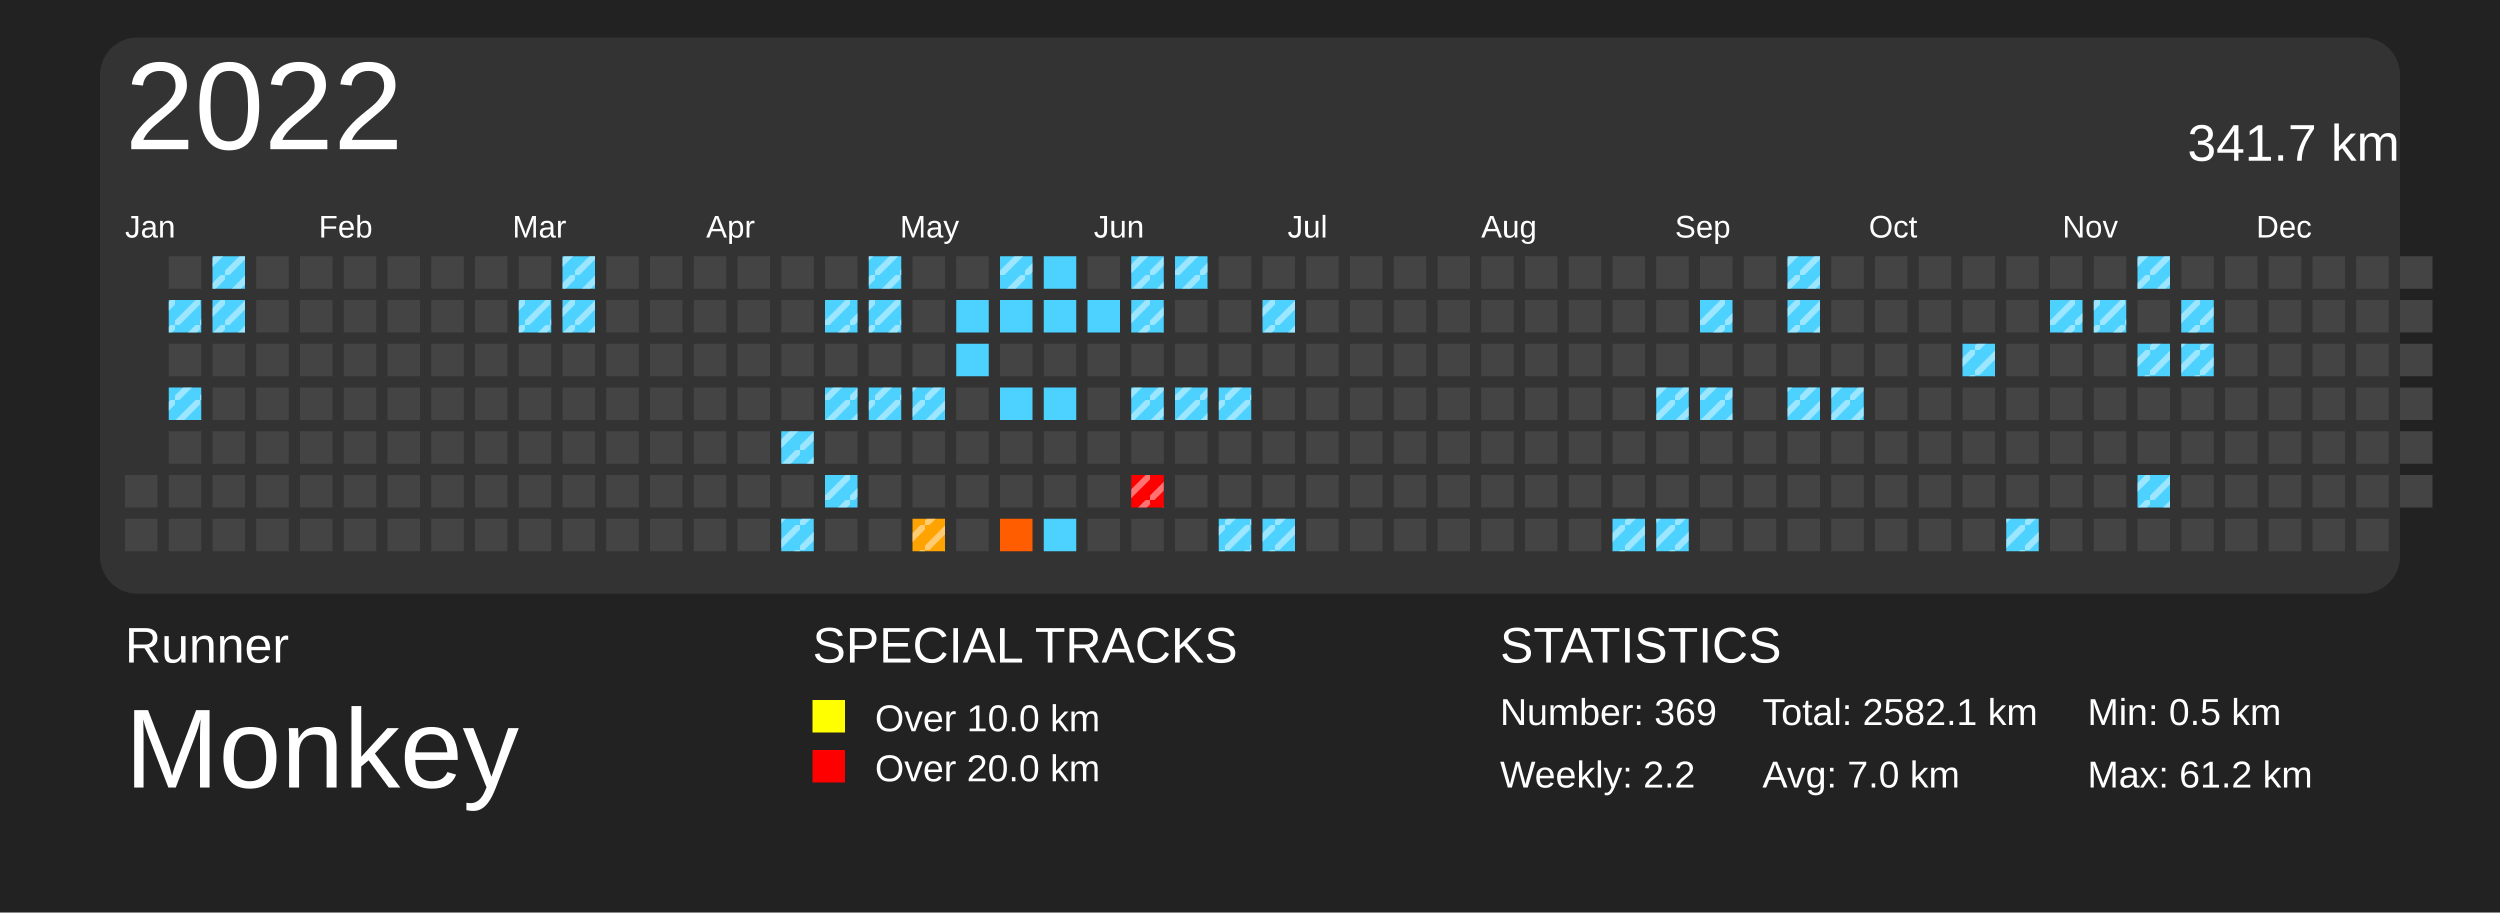
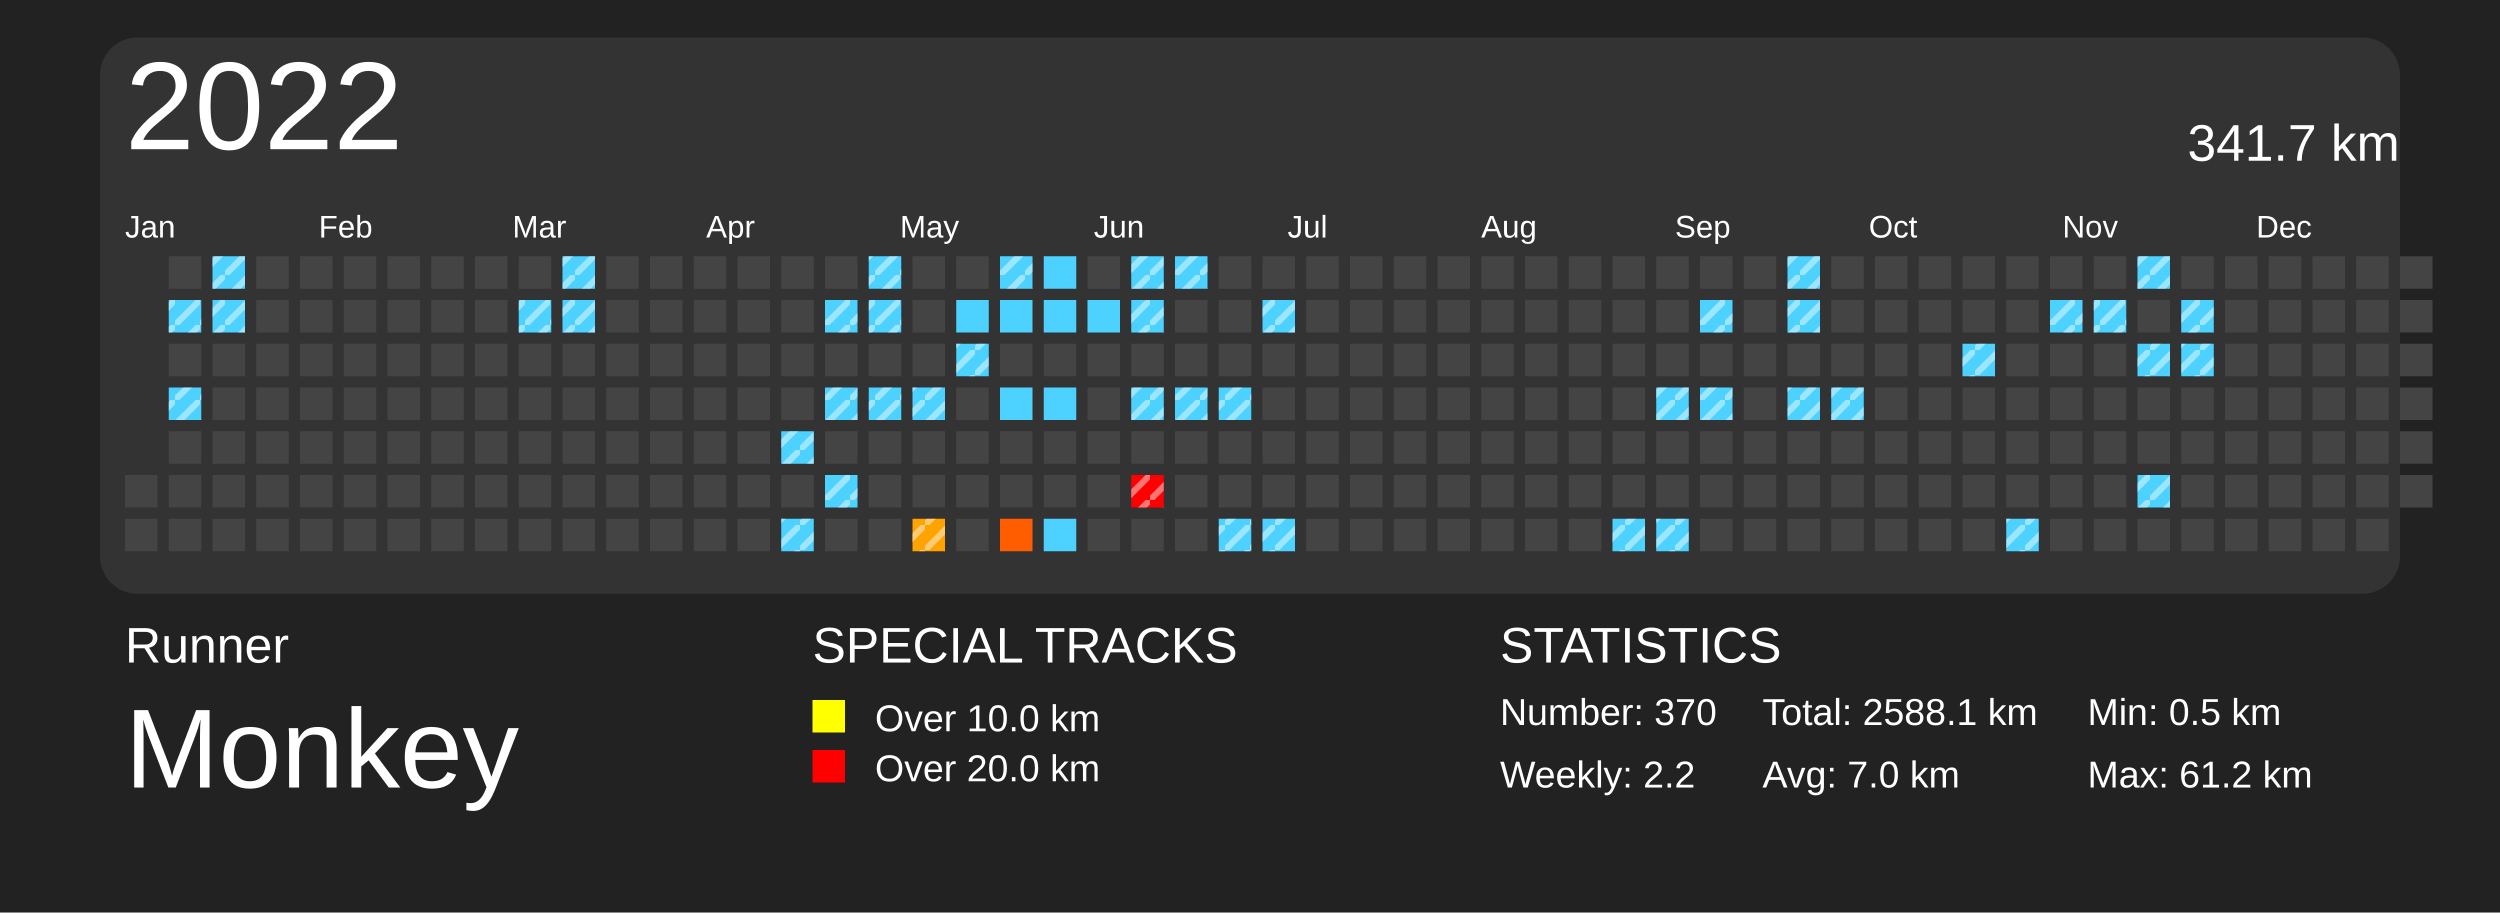
<svg xmlns="http://www.w3.org/2000/svg" baseProfile="full" height="73mm" version="1.1" viewBox="0,0,200,73" width="200mm">
  <defs>
    <pattern height="2" id="indoor-stripe" patternUnits="userSpaceOnUse" width="2">
      <line stroke="white" stroke-opacity="0.45" stroke-width="0.5" x1="0" x2="2" y1="2" y2="0" />
    </pattern>
  </defs>
  <rect fill="#222222" height="73" width="200" x="0" y="0" />
  <text fill="#FFFFFF" style="font-size:4px; font-family:Arial" x="10" y="53">Runner</text>
  <text fill="#FFFFFF" style="font-size:9px; font-family:Arial" x="10" y="63">Monkey</text>
  <text fill="#FFFFFF" style="font-size:4px; font-family:Arial" x="65" y="53">SPECIAL TRACKS</text>
  <rect fill="yellow" height="2.6" width="2.6" x="65" y="56" />
  <text fill="#FFFFFF" style="font-size:3px; font-family:Arial" x="70" y="58.5">Over 10.0 km</text>
  <rect fill="red" height="2.6" width="2.6" x="65" y="60" />
  <text fill="#FFFFFF" style="font-size:3px; font-family:Arial" x="70" y="62.5">Over 20.0 km</text>
  <text fill="#FFFFFF" style="font-size:4px; font-family:Arial" x="120" y="53">STATISTICS</text>
-   <text fill="#FFFFFF" style="font-size:3px; font-family:Arial" x="120" y="58">Number: 369</text>
+   <text fill="#FFFFFF" style="font-size:3px; font-family:Arial" x="120" y="58">Number: 370</text>
  <text fill="#FFFFFF" style="font-size:3px; font-family:Arial" x="120" y="63">Weekly: 2.2</text>
-   <text fill="#FFFFFF" style="font-size:3px; font-family:Arial" x="141" y="58">Total: 2582.1 km</text>
+   <text fill="#FFFFFF" style="font-size:3px; font-family:Arial" x="141" y="58">Total: 2588.1 km</text>
  <text fill="#FFFFFF" style="font-size:3px; font-family:Arial" x="141" y="63">Avg: 7.0 km</text>
  <text fill="#FFFFFF" style="font-size:3px; font-family:Arial" x="167" y="58">Min: 0.5 km</text>
  <text fill="#FFFFFF" style="font-size:3px; font-family:Arial" x="167" y="63">Max: 61.2 km</text>
  <rect fill="#333" height="44.5" rx="3" ry="3" width="184" x="8" y="3" />
  <text dominant-baseline="hanging" fill="#FFFFFF" style="font-size:10.0px; font-family:Arial;" x="10" y="5">2022</text>
  <text dominant-baseline="hanging" fill="#FFFFFF" style="font-size:4.125px; font-family:Arial;" x="175" y="10">341.7 km</text>
  <text fill="#FFFFFF" style="font-size:2.5px; font-family:Arial" x="10.0" y="19">Jan</text>
  <text fill="#FFFFFF" style="font-size:2.5px; font-family:Arial" x="25.5" y="19">Feb</text>
  <text fill="#FFFFFF" style="font-size:2.5px; font-family:Arial" x="41.0" y="19">Mar</text>
  <text fill="#FFFFFF" style="font-size:2.5px; font-family:Arial" x="56.5" y="19">Apr</text>
  <text fill="#FFFFFF" style="font-size:2.5px; font-family:Arial" x="72.0" y="19">May</text>
  <text fill="#FFFFFF" style="font-size:2.5px; font-family:Arial" x="87.5" y="19">Jun</text>
  <text fill="#FFFFFF" style="font-size:2.5px; font-family:Arial" x="103.0" y="19">Jul</text>
  <text fill="#FFFFFF" style="font-size:2.5px; font-family:Arial" x="118.5" y="19">Aug</text>
  <text fill="#FFFFFF" style="font-size:2.5px; font-family:Arial" x="134.0" y="19">Sep</text>
  <text fill="#FFFFFF" style="font-size:2.5px; font-family:Arial" x="149.5" y="19">Oct</text>
  <text fill="#FFFFFF" style="font-size:2.5px; font-family:Arial" x="165.0" y="19">Nov</text>
  <text fill="#FFFFFF" style="font-size:2.5px; font-family:Arial" x="180.5" y="19">Dec</text>
  <rect fill="#444444" height="2.6" width="2.6" x="10.0" y="38.0" />
  <rect fill="#444444" height="2.6" width="2.6" x="10.0" y="41.5" />
  <rect fill="#444444" height="2.6" width="2.6" x="13.5" y="20.5" />
  <rect fill="#4dd2ff" height="2.6" width="2.6" x="13.5" y="24.0" />
  <rect fill="url(#indoor-stripe)" height="2.6" style="pointer-events: none;" width="2.6" x="13.5" y="24.0" />
  <rect fill="#444444" height="2.6" width="2.6" x="13.5" y="27.5" />
  <rect fill="#4dd2ff" height="2.6" width="2.6" x="13.5" y="31.0" />
  <rect fill="url(#indoor-stripe)" height="2.6" style="pointer-events: none;" width="2.6" x="13.5" y="31.0" />
  <rect fill="#444444" height="2.6" width="2.6" x="13.5" y="34.5" />
  <rect fill="#444444" height="2.6" width="2.6" x="13.5" y="38.0" />
  <rect fill="#444444" height="2.6" width="2.6" x="13.5" y="41.5" />
  <rect fill="#4dd2ff" height="2.6" width="2.6" x="17.0" y="20.5" />
  <rect fill="url(#indoor-stripe)" height="2.6" style="pointer-events: none;" width="2.6" x="17.0" y="20.5" />
  <rect fill="#4dd2ff" height="2.6" width="2.6" x="17.0" y="24.0" />
  <rect fill="url(#indoor-stripe)" height="2.6" style="pointer-events: none;" width="2.6" x="17.0" y="24.0" />
  <rect fill="#444444" height="2.6" width="2.6" x="17.0" y="27.5" />
  <rect fill="#444444" height="2.6" width="2.6" x="17.0" y="31.0" />
  <rect fill="#444444" height="2.6" width="2.6" x="17.0" y="34.5" />
  <rect fill="#444444" height="2.6" width="2.6" x="17.0" y="38.0" />
  <rect fill="#444444" height="2.6" width="2.6" x="17.0" y="41.5" />
  <rect fill="#444444" height="2.6" width="2.6" x="20.5" y="20.5" />
  <rect fill="#444444" height="2.6" width="2.6" x="20.5" y="24.0" />
  <rect fill="#444444" height="2.6" width="2.6" x="20.5" y="27.5" />
  <rect fill="#444444" height="2.6" width="2.6" x="20.5" y="31.0" />
  <rect fill="#444444" height="2.6" width="2.6" x="20.5" y="34.5" />
  <rect fill="#444444" height="2.6" width="2.6" x="20.5" y="38.0" />
  <rect fill="#444444" height="2.6" width="2.6" x="20.5" y="41.5" />
  <rect fill="#444444" height="2.6" width="2.6" x="24.0" y="20.5" />
  <rect fill="#444444" height="2.6" width="2.6" x="24.0" y="24.0" />
  <rect fill="#444444" height="2.6" width="2.6" x="24.0" y="27.5" />
  <rect fill="#444444" height="2.6" width="2.6" x="24.0" y="31.0" />
  <rect fill="#444444" height="2.6" width="2.6" x="24.0" y="34.5" />
  <rect fill="#444444" height="2.6" width="2.6" x="24.0" y="38.0" />
  <rect fill="#444444" height="2.6" width="2.6" x="24.0" y="41.5" />
  <rect fill="#444444" height="2.6" width="2.6" x="27.5" y="20.5" />
  <rect fill="#444444" height="2.6" width="2.6" x="27.5" y="24.0" />
  <rect fill="#444444" height="2.6" width="2.6" x="27.5" y="27.5" />
  <rect fill="#444444" height="2.6" width="2.6" x="27.5" y="31.0" />
  <rect fill="#444444" height="2.6" width="2.6" x="27.5" y="34.5" />
  <rect fill="#444444" height="2.6" width="2.6" x="27.5" y="38.0" />
  <rect fill="#444444" height="2.6" width="2.6" x="27.5" y="41.5" />
  <rect fill="#444444" height="2.6" width="2.6" x="31.0" y="20.5" />
  <rect fill="#444444" height="2.6" width="2.6" x="31.0" y="24.0" />
  <rect fill="#444444" height="2.6" width="2.6" x="31.0" y="27.5" />
  <rect fill="#444444" height="2.6" width="2.6" x="31.0" y="31.0" />
  <rect fill="#444444" height="2.6" width="2.6" x="31.0" y="34.5" />
  <rect fill="#444444" height="2.6" width="2.6" x="31.0" y="38.0" />
  <rect fill="#444444" height="2.6" width="2.6" x="31.0" y="41.5" />
  <rect fill="#444444" height="2.6" width="2.6" x="34.5" y="20.5" />
  <rect fill="#444444" height="2.6" width="2.6" x="34.5" y="24.0" />
  <rect fill="#444444" height="2.6" width="2.6" x="34.5" y="27.5" />
  <rect fill="#444444" height="2.6" width="2.6" x="34.5" y="31.0" />
  <rect fill="#444444" height="2.6" width="2.6" x="34.5" y="34.5" />
  <rect fill="#444444" height="2.6" width="2.6" x="34.5" y="38.0" />
  <rect fill="#444444" height="2.6" width="2.6" x="34.5" y="41.5" />
  <rect fill="#444444" height="2.6" width="2.6" x="38.0" y="20.5" />
  <rect fill="#444444" height="2.6" width="2.6" x="38.0" y="24.0" />
  <rect fill="#444444" height="2.6" width="2.6" x="38.0" y="27.5" />
  <rect fill="#444444" height="2.6" width="2.6" x="38.0" y="31.0" />
  <rect fill="#444444" height="2.6" width="2.6" x="38.0" y="34.5" />
  <rect fill="#444444" height="2.6" width="2.6" x="38.0" y="38.0" />
  <rect fill="#444444" height="2.6" width="2.6" x="38.0" y="41.5" />
  <rect fill="#444444" height="2.6" width="2.6" x="41.5" y="20.5" />
  <rect fill="#4dd2ff" height="2.6" width="2.6" x="41.5" y="24.0" />
  <rect fill="url(#indoor-stripe)" height="2.6" style="pointer-events: none;" width="2.6" x="41.5" y="24.0" />
  <rect fill="#444444" height="2.6" width="2.6" x="41.5" y="27.5" />
  <rect fill="#444444" height="2.6" width="2.6" x="41.5" y="31.0" />
  <rect fill="#444444" height="2.6" width="2.6" x="41.5" y="34.5" />
  <rect fill="#444444" height="2.6" width="2.6" x="41.5" y="38.0" />
  <rect fill="#444444" height="2.6" width="2.6" x="41.5" y="41.5" />
  <rect fill="#4dd2ff" height="2.6" width="2.6" x="45.0" y="20.5" />
  <rect fill="url(#indoor-stripe)" height="2.6" style="pointer-events: none;" width="2.6" x="45.0" y="20.5" />
  <rect fill="#4dd2ff" height="2.6" width="2.6" x="45.0" y="24.0" />
  <rect fill="url(#indoor-stripe)" height="2.6" style="pointer-events: none;" width="2.6" x="45.0" y="24.0" />
  <rect fill="#444444" height="2.6" width="2.6" x="45.0" y="27.5" />
  <rect fill="#444444" height="2.6" width="2.6" x="45.0" y="31.0" />
  <rect fill="#444444" height="2.6" width="2.6" x="45.0" y="34.5" />
  <rect fill="#444444" height="2.6" width="2.6" x="45.0" y="38.0" />
  <rect fill="#444444" height="2.6" width="2.6" x="45.0" y="41.5" />
  <rect fill="#444444" height="2.6" width="2.6" x="48.5" y="20.5" />
  <rect fill="#444444" height="2.6" width="2.6" x="48.5" y="24.0" />
  <rect fill="#444444" height="2.6" width="2.6" x="48.5" y="27.5" />
  <rect fill="#444444" height="2.6" width="2.6" x="48.5" y="31.0" />
  <rect fill="#444444" height="2.6" width="2.6" x="48.5" y="34.5" />
  <rect fill="#444444" height="2.6" width="2.6" x="48.5" y="38.0" />
  <rect fill="#444444" height="2.6" width="2.6" x="48.5" y="41.5" />
  <rect fill="#444444" height="2.6" width="2.6" x="52.0" y="20.5" />
  <rect fill="#444444" height="2.6" width="2.6" x="52.0" y="24.0" />
  <rect fill="#444444" height="2.6" width="2.6" x="52.0" y="27.5" />
  <rect fill="#444444" height="2.6" width="2.6" x="52.0" y="31.0" />
  <rect fill="#444444" height="2.6" width="2.6" x="52.0" y="34.5" />
  <rect fill="#444444" height="2.6" width="2.6" x="52.0" y="38.0" />
  <rect fill="#444444" height="2.6" width="2.6" x="52.0" y="41.5" />
  <rect fill="#444444" height="2.6" width="2.6" x="55.5" y="20.5" />
  <rect fill="#444444" height="2.6" width="2.6" x="55.5" y="24.0" />
  <rect fill="#444444" height="2.6" width="2.6" x="55.5" y="27.5" />
  <rect fill="#444444" height="2.6" width="2.6" x="55.5" y="31.0" />
  <rect fill="#444444" height="2.6" width="2.6" x="55.5" y="34.5" />
  <rect fill="#444444" height="2.6" width="2.6" x="55.5" y="38.0" />
  <rect fill="#444444" height="2.6" width="2.6" x="55.5" y="41.5" />
  <rect fill="#444444" height="2.6" width="2.6" x="59.0" y="20.5" />
  <rect fill="#444444" height="2.6" width="2.6" x="59.0" y="24.0" />
  <rect fill="#444444" height="2.6" width="2.6" x="59.0" y="27.5" />
  <rect fill="#444444" height="2.6" width="2.6" x="59.0" y="31.0" />
  <rect fill="#444444" height="2.6" width="2.6" x="59.0" y="34.5" />
  <rect fill="#444444" height="2.6" width="2.6" x="59.0" y="38.0" />
  <rect fill="#444444" height="2.6" width="2.6" x="59.0" y="41.5" />
  <rect fill="#444444" height="2.6" width="2.6" x="62.5" y="20.5" />
  <rect fill="#444444" height="2.6" width="2.6" x="62.5" y="24.0" />
  <rect fill="#444444" height="2.6" width="2.6" x="62.5" y="27.5" />
  <rect fill="#444444" height="2.6" width="2.6" x="62.5" y="31.0" />
  <rect fill="#4dd2ff" height="2.6" width="2.6" x="62.5" y="34.5" />
  <rect fill="url(#indoor-stripe)" height="2.6" style="pointer-events: none;" width="2.6" x="62.5" y="34.5" />
  <rect fill="#444444" height="2.6" width="2.6" x="62.5" y="38.0" />
  <rect fill="#4dd2ff" height="2.6" width="2.6" x="62.5" y="41.5" />
  <rect fill="url(#indoor-stripe)" height="2.6" style="pointer-events: none;" width="2.6" x="62.5" y="41.5" />
  <rect fill="#444444" height="2.6" width="2.6" x="66.0" y="20.5" />
  <rect fill="#4dd2ff" height="2.6" width="2.6" x="66.0" y="24.0" />
  <rect fill="url(#indoor-stripe)" height="2.6" style="pointer-events: none;" width="2.6" x="66.0" y="24.0" />
  <rect fill="#444444" height="2.6" width="2.6" x="66.0" y="27.5" />
  <rect fill="#4dd2ff" height="2.6" width="2.6" x="66.0" y="31.0" />
  <rect fill="url(#indoor-stripe)" height="2.6" style="pointer-events: none;" width="2.6" x="66.0" y="31.0" />
  <rect fill="#444444" height="2.6" width="2.6" x="66.0" y="34.5" />
  <rect fill="#4dd2ff" height="2.6" width="2.6" x="66.0" y="38.0" />
  <rect fill="url(#indoor-stripe)" height="2.6" style="pointer-events: none;" width="2.6" x="66.0" y="38.0" />
  <rect fill="#444444" height="2.6" width="2.6" x="66.0" y="41.5" />
  <rect fill="#4dd2ff" height="2.6" width="2.6" x="69.5" y="20.5" />
  <rect fill="url(#indoor-stripe)" height="2.6" style="pointer-events: none;" width="2.6" x="69.5" y="20.5" />
  <rect fill="#4dd2ff" height="2.6" width="2.6" x="69.5" y="24.0" />
  <rect fill="url(#indoor-stripe)" height="2.6" style="pointer-events: none;" width="2.6" x="69.5" y="24.0" />
  <rect fill="#444444" height="2.6" width="2.6" x="69.5" y="27.5" />
  <rect fill="#4dd2ff" height="2.6" width="2.6" x="69.5" y="31.0" />
  <rect fill="url(#indoor-stripe)" height="2.6" style="pointer-events: none;" width="2.6" x="69.5" y="31.0" />
  <rect fill="#444444" height="2.6" width="2.6" x="69.5" y="34.5" />
  <rect fill="#444444" height="2.6" width="2.6" x="69.5" y="38.0" />
  <rect fill="#444444" height="2.6" width="2.6" x="69.5" y="41.5" />
  <rect fill="#444444" height="2.6" width="2.6" x="73.0" y="20.5" />
  <rect fill="#444444" height="2.6" width="2.6" x="73.0" y="24.0" />
  <rect fill="#444444" height="2.6" width="2.6" x="73.0" y="27.5" />
  <rect fill="#4dd2ff" height="2.6" width="2.6" x="73.0" y="31.0" />
  <rect fill="url(#indoor-stripe)" height="2.6" style="pointer-events: none;" width="2.6" x="73.0" y="31.0" />
  <rect fill="#444444" height="2.6" width="2.6" x="73.0" y="34.5" />
  <rect fill="#444444" height="2.6" width="2.6" x="73.0" y="38.0" />
  <rect fill="#ffa300" height="2.6" width="2.6" x="73.0" y="41.5" />
  <rect fill="url(#indoor-stripe)" height="2.6" style="pointer-events: none;" width="2.6" x="73.0" y="41.5" />
  <rect fill="#444444" height="2.6" width="2.6" x="76.5" y="20.5" />
  <rect fill="#4dd2ff" height="2.6" width="2.6" x="76.5" y="24.0" />
  <rect fill="#4dd2ff" height="2.6" width="2.6" x="76.5" y="27.5" />
+   <rect fill="url(#indoor-stripe)" height="2.6" style="pointer-events: none;" width="2.6" x="76.5" y="27.5" />
  <rect fill="#444444" height="2.6" width="2.6" x="76.5" y="31.0" />
  <rect fill="#444444" height="2.6" width="2.6" x="76.5" y="34.5" />
  <rect fill="#444444" height="2.6" width="2.6" x="76.5" y="38.0" />
  <rect fill="#444444" height="2.6" width="2.6" x="76.5" y="41.5" />
  <rect fill="#4dd2ff" height="2.6" width="2.6" x="80.0" y="20.5" />
  <rect fill="url(#indoor-stripe)" height="2.6" style="pointer-events: none;" width="2.6" x="80.0" y="20.5" />
  <rect fill="#4dd2ff" height="2.6" width="2.6" x="80.0" y="24.0" />
  <rect fill="#444444" height="2.6" width="2.6" x="80.0" y="27.5" />
  <rect fill="#4dd2ff" height="2.6" width="2.6" x="80.0" y="31.0" />
  <rect fill="#444444" height="2.6" width="2.6" x="80.0" y="34.5" />
  <rect fill="#444444" height="2.6" width="2.6" x="80.0" y="38.0" />
  <rect fill="#ff5d00" height="2.6" width="2.6" x="80.0" y="41.5" />
  <rect fill="#4dd2ff" height="2.6" width="2.6" x="83.5" y="20.5" />
  <rect fill="#4dd2ff" height="2.6" width="2.6" x="83.5" y="24.0" />
  <rect fill="#444444" height="2.6" width="2.6" x="83.5" y="27.5" />
  <rect fill="#4dd2ff" height="2.6" width="2.6" x="83.5" y="31.0" />
  <rect fill="#444444" height="2.6" width="2.6" x="83.5" y="34.5" />
  <rect fill="#444444" height="2.6" width="2.6" x="83.5" y="38.0" />
  <rect fill="#4dd2ff" height="2.6" width="2.6" x="83.5" y="41.5" />
  <rect fill="#444444" height="2.6" width="2.6" x="87.0" y="20.5" />
  <rect fill="#4dd2ff" height="2.6" width="2.6" x="87.0" y="24.0" />
  <rect fill="#444444" height="2.6" width="2.6" x="87.0" y="27.5" />
  <rect fill="#444444" height="2.6" width="2.6" x="87.0" y="31.0" />
  <rect fill="#444444" height="2.6" width="2.6" x="87.0" y="34.5" />
  <rect fill="#444444" height="2.6" width="2.6" x="87.0" y="38.0" />
  <rect fill="#444444" height="2.6" width="2.6" x="87.0" y="41.5" />
  <rect fill="#4dd2ff" height="2.6" width="2.6" x="90.5" y="20.5" />
  <rect fill="url(#indoor-stripe)" height="2.6" style="pointer-events: none;" width="2.6" x="90.5" y="20.5" />
  <rect fill="#4dd2ff" height="2.6" width="2.6" x="90.5" y="24.0" />
  <rect fill="url(#indoor-stripe)" height="2.6" style="pointer-events: none;" width="2.6" x="90.5" y="24.0" />
  <rect fill="#444444" height="2.6" width="2.6" x="90.5" y="27.5" />
  <rect fill="#4dd2ff" height="2.6" width="2.6" x="90.5" y="31.0" />
  <rect fill="url(#indoor-stripe)" height="2.6" style="pointer-events: none;" width="2.6" x="90.5" y="31.0" />
  <rect fill="#444444" height="2.6" width="2.6" x="90.5" y="34.5" />
  <rect fill="red" height="2.6" width="2.6" x="90.5" y="38.0" />
  <rect fill="url(#indoor-stripe)" height="2.6" style="pointer-events: none;" width="2.6" x="90.5" y="38.0" />
  <rect fill="#444444" height="2.6" width="2.6" x="90.5" y="41.5" />
  <rect fill="#4dd2ff" height="2.6" width="2.6" x="94.0" y="20.5" />
  <rect fill="url(#indoor-stripe)" height="2.6" style="pointer-events: none;" width="2.6" x="94.0" y="20.5" />
  <rect fill="#444444" height="2.6" width="2.6" x="94.0" y="24.0" />
  <rect fill="#444444" height="2.6" width="2.6" x="94.0" y="27.5" />
  <rect fill="#4dd2ff" height="2.6" width="2.6" x="94.0" y="31.0" />
  <rect fill="url(#indoor-stripe)" height="2.6" style="pointer-events: none;" width="2.6" x="94.0" y="31.0" />
  <rect fill="#444444" height="2.6" width="2.6" x="94.0" y="34.5" />
  <rect fill="#444444" height="2.6" width="2.6" x="94.0" y="38.0" />
  <rect fill="#444444" height="2.6" width="2.6" x="94.0" y="41.5" />
  <rect fill="#444444" height="2.6" width="2.6" x="97.5" y="20.5" />
  <rect fill="#444444" height="2.6" width="2.6" x="97.5" y="24.0" />
  <rect fill="#444444" height="2.6" width="2.6" x="97.5" y="27.5" />
  <rect fill="#4dd2ff" height="2.6" width="2.6" x="97.5" y="31.0" />
  <rect fill="url(#indoor-stripe)" height="2.6" style="pointer-events: none;" width="2.6" x="97.5" y="31.0" />
  <rect fill="#444444" height="2.6" width="2.6" x="97.5" y="34.5" />
  <rect fill="#444444" height="2.6" width="2.6" x="97.5" y="38.0" />
  <rect fill="#4dd2ff" height="2.6" width="2.6" x="97.5" y="41.5" />
  <rect fill="url(#indoor-stripe)" height="2.6" style="pointer-events: none;" width="2.6" x="97.5" y="41.5" />
  <rect fill="#444444" height="2.6" width="2.6" x="101.0" y="20.5" />
  <rect fill="#4dd2ff" height="2.6" width="2.6" x="101.0" y="24.0" />
  <rect fill="url(#indoor-stripe)" height="2.6" style="pointer-events: none;" width="2.6" x="101.0" y="24.0" />
  <rect fill="#444444" height="2.6" width="2.6" x="101.0" y="27.5" />
  <rect fill="#444444" height="2.6" width="2.6" x="101.0" y="31.0" />
  <rect fill="#444444" height="2.6" width="2.6" x="101.0" y="34.5" />
  <rect fill="#444444" height="2.6" width="2.6" x="101.0" y="38.0" />
  <rect fill="#4dd2ff" height="2.6" width="2.6" x="101.0" y="41.5" />
  <rect fill="url(#indoor-stripe)" height="2.6" style="pointer-events: none;" width="2.6" x="101.0" y="41.5" />
  <rect fill="#444444" height="2.6" width="2.6" x="104.5" y="20.5" />
  <rect fill="#444444" height="2.6" width="2.6" x="104.5" y="24.0" />
  <rect fill="#444444" height="2.6" width="2.6" x="104.5" y="27.5" />
  <rect fill="#444444" height="2.6" width="2.6" x="104.5" y="31.0" />
  <rect fill="#444444" height="2.6" width="2.6" x="104.5" y="34.5" />
  <rect fill="#444444" height="2.6" width="2.6" x="104.5" y="38.0" />
  <rect fill="#444444" height="2.6" width="2.6" x="104.5" y="41.5" />
  <rect fill="#444444" height="2.6" width="2.6" x="108.0" y="20.5" />
  <rect fill="#444444" height="2.6" width="2.6" x="108.0" y="24.0" />
  <rect fill="#444444" height="2.6" width="2.6" x="108.0" y="27.5" />
  <rect fill="#444444" height="2.6" width="2.6" x="108.0" y="31.0" />
  <rect fill="#444444" height="2.6" width="2.6" x="108.0" y="34.5" />
  <rect fill="#444444" height="2.6" width="2.6" x="108.0" y="38.0" />
  <rect fill="#444444" height="2.6" width="2.6" x="108.0" y="41.5" />
  <rect fill="#444444" height="2.6" width="2.6" x="111.5" y="20.5" />
  <rect fill="#444444" height="2.6" width="2.6" x="111.5" y="24.0" />
  <rect fill="#444444" height="2.6" width="2.6" x="111.5" y="27.5" />
  <rect fill="#444444" height="2.6" width="2.6" x="111.5" y="31.0" />
  <rect fill="#444444" height="2.6" width="2.6" x="111.5" y="34.5" />
  <rect fill="#444444" height="2.6" width="2.6" x="111.5" y="38.0" />
  <rect fill="#444444" height="2.6" width="2.6" x="111.5" y="41.5" />
  <rect fill="#444444" height="2.6" width="2.6" x="115.0" y="20.5" />
  <rect fill="#444444" height="2.6" width="2.6" x="115.0" y="24.0" />
  <rect fill="#444444" height="2.6" width="2.6" x="115.0" y="27.5" />
  <rect fill="#444444" height="2.6" width="2.6" x="115.0" y="31.0" />
  <rect fill="#444444" height="2.6" width="2.6" x="115.0" y="34.5" />
  <rect fill="#444444" height="2.6" width="2.6" x="115.0" y="38.0" />
  <rect fill="#444444" height="2.6" width="2.6" x="115.0" y="41.5" />
  <rect fill="#444444" height="2.6" width="2.6" x="118.5" y="20.5" />
  <rect fill="#444444" height="2.6" width="2.6" x="118.5" y="24.0" />
  <rect fill="#444444" height="2.6" width="2.6" x="118.5" y="27.5" />
  <rect fill="#444444" height="2.6" width="2.6" x="118.5" y="31.0" />
  <rect fill="#444444" height="2.6" width="2.6" x="118.5" y="34.5" />
  <rect fill="#444444" height="2.6" width="2.6" x="118.5" y="38.0" />
  <rect fill="#444444" height="2.6" width="2.6" x="118.5" y="41.5" />
  <rect fill="#444444" height="2.6" width="2.6" x="122.0" y="20.5" />
  <rect fill="#444444" height="2.6" width="2.6" x="122.0" y="24.0" />
  <rect fill="#444444" height="2.6" width="2.6" x="122.0" y="27.5" />
  <rect fill="#444444" height="2.6" width="2.6" x="122.0" y="31.0" />
  <rect fill="#444444" height="2.6" width="2.6" x="122.0" y="34.5" />
  <rect fill="#444444" height="2.6" width="2.6" x="122.0" y="38.0" />
  <rect fill="#444444" height="2.6" width="2.6" x="122.0" y="41.5" />
  <rect fill="#444444" height="2.6" width="2.6" x="125.5" y="20.5" />
  <rect fill="#444444" height="2.6" width="2.6" x="125.5" y="24.0" />
  <rect fill="#444444" height="2.6" width="2.6" x="125.5" y="27.5" />
  <rect fill="#444444" height="2.6" width="2.6" x="125.5" y="31.0" />
  <rect fill="#444444" height="2.6" width="2.6" x="125.5" y="34.5" />
  <rect fill="#444444" height="2.6" width="2.6" x="125.5" y="38.0" />
  <rect fill="#444444" height="2.6" width="2.6" x="125.5" y="41.5" />
  <rect fill="#444444" height="2.6" width="2.6" x="129.0" y="20.5" />
  <rect fill="#444444" height="2.6" width="2.6" x="129.0" y="24.0" />
  <rect fill="#444444" height="2.6" width="2.6" x="129.0" y="27.5" />
  <rect fill="#444444" height="2.6" width="2.6" x="129.0" y="31.0" />
  <rect fill="#444444" height="2.6" width="2.6" x="129.0" y="34.5" />
  <rect fill="#444444" height="2.6" width="2.6" x="129.0" y="38.0" />
  <rect fill="#4dd2ff" height="2.6" width="2.6" x="129.0" y="41.5" />
  <rect fill="url(#indoor-stripe)" height="2.6" style="pointer-events: none;" width="2.6" x="129.0" y="41.5" />
  <rect fill="#444444" height="2.6" width="2.6" x="132.5" y="20.5" />
  <rect fill="#444444" height="2.6" width="2.6" x="132.5" y="24.0" />
  <rect fill="#444444" height="2.6" width="2.6" x="132.5" y="27.5" />
  <rect fill="#4dd2ff" height="2.6" width="2.6" x="132.5" y="31.0" />
  <rect fill="url(#indoor-stripe)" height="2.6" style="pointer-events: none;" width="2.6" x="132.5" y="31.0" />
  <rect fill="#444444" height="2.6" width="2.6" x="132.5" y="34.5" />
  <rect fill="#444444" height="2.6" width="2.6" x="132.5" y="38.0" />
  <rect fill="#4dd2ff" height="2.6" width="2.6" x="132.5" y="41.5" />
  <rect fill="url(#indoor-stripe)" height="2.6" style="pointer-events: none;" width="2.6" x="132.5" y="41.5" />
  <rect fill="#444444" height="2.6" width="2.6" x="136.0" y="20.5" />
  <rect fill="#4dd2ff" height="2.6" width="2.6" x="136.0" y="24.0" />
  <rect fill="url(#indoor-stripe)" height="2.6" style="pointer-events: none;" width="2.6" x="136.0" y="24.0" />
  <rect fill="#444444" height="2.6" width="2.6" x="136.0" y="27.5" />
  <rect fill="#4dd2ff" height="2.6" width="2.6" x="136.0" y="31.0" />
  <rect fill="url(#indoor-stripe)" height="2.6" style="pointer-events: none;" width="2.6" x="136.0" y="31.0" />
  <rect fill="#444444" height="2.6" width="2.6" x="136.0" y="34.5" />
  <rect fill="#444444" height="2.6" width="2.6" x="136.0" y="38.0" />
  <rect fill="#444444" height="2.6" width="2.6" x="136.0" y="41.5" />
  <rect fill="#444444" height="2.6" width="2.6" x="139.5" y="20.5" />
  <rect fill="#444444" height="2.6" width="2.6" x="139.5" y="24.0" />
  <rect fill="#444444" height="2.6" width="2.6" x="139.5" y="27.5" />
  <rect fill="#444444" height="2.6" width="2.6" x="139.5" y="31.0" />
  <rect fill="#444444" height="2.6" width="2.6" x="139.5" y="34.5" />
  <rect fill="#444444" height="2.6" width="2.6" x="139.5" y="38.0" />
  <rect fill="#444444" height="2.6" width="2.6" x="139.5" y="41.5" />
  <rect fill="#4dd2ff" height="2.6" width="2.6" x="143.0" y="20.5" />
  <rect fill="url(#indoor-stripe)" height="2.6" style="pointer-events: none;" width="2.6" x="143.0" y="20.5" />
  <rect fill="#4dd2ff" height="2.6" width="2.6" x="143.0" y="24.0" />
  <rect fill="url(#indoor-stripe)" height="2.6" style="pointer-events: none;" width="2.6" x="143.0" y="24.0" />
  <rect fill="#444444" height="2.6" width="2.6" x="143.0" y="27.5" />
  <rect fill="#4dd2ff" height="2.6" width="2.6" x="143.0" y="31.0" />
  <rect fill="url(#indoor-stripe)" height="2.6" style="pointer-events: none;" width="2.6" x="143.0" y="31.0" />
  <rect fill="#444444" height="2.6" width="2.6" x="143.0" y="34.5" />
  <rect fill="#444444" height="2.6" width="2.6" x="143.0" y="38.0" />
  <rect fill="#444444" height="2.6" width="2.6" x="143.0" y="41.5" />
  <rect fill="#444444" height="2.6" width="2.6" x="146.5" y="20.5" />
  <rect fill="#444444" height="2.6" width="2.6" x="146.5" y="24.0" />
  <rect fill="#444444" height="2.6" width="2.6" x="146.5" y="27.5" />
  <rect fill="#4dd2ff" height="2.6" width="2.6" x="146.5" y="31.0" />
  <rect fill="url(#indoor-stripe)" height="2.6" style="pointer-events: none;" width="2.6" x="146.5" y="31.0" />
  <rect fill="#444444" height="2.6" width="2.6" x="146.5" y="34.5" />
  <rect fill="#444444" height="2.6" width="2.6" x="146.5" y="38.0" />
  <rect fill="#444444" height="2.6" width="2.6" x="146.5" y="41.5" />
  <rect fill="#444444" height="2.6" width="2.6" x="150.0" y="20.5" />
  <rect fill="#444444" height="2.6" width="2.6" x="150.0" y="24.0" />
  <rect fill="#444444" height="2.6" width="2.6" x="150.0" y="27.5" />
  <rect fill="#444444" height="2.6" width="2.6" x="150.0" y="31.0" />
  <rect fill="#444444" height="2.6" width="2.6" x="150.0" y="34.5" />
  <rect fill="#444444" height="2.6" width="2.6" x="150.0" y="38.0" />
  <rect fill="#444444" height="2.6" width="2.6" x="150.0" y="41.5" />
  <rect fill="#444444" height="2.6" width="2.6" x="153.5" y="20.5" />
  <rect fill="#444444" height="2.6" width="2.6" x="153.5" y="24.0" />
  <rect fill="#444444" height="2.6" width="2.6" x="153.5" y="27.5" />
  <rect fill="#444444" height="2.6" width="2.6" x="153.5" y="31.0" />
  <rect fill="#444444" height="2.6" width="2.6" x="153.5" y="34.5" />
  <rect fill="#444444" height="2.6" width="2.6" x="153.5" y="38.0" />
  <rect fill="#444444" height="2.6" width="2.6" x="153.5" y="41.5" />
  <rect fill="#444444" height="2.6" width="2.6" x="157.0" y="20.5" />
  <rect fill="#444444" height="2.6" width="2.6" x="157.0" y="24.0" />
  <rect fill="#4dd2ff" height="2.6" width="2.6" x="157.0" y="27.5" />
  <rect fill="url(#indoor-stripe)" height="2.6" style="pointer-events: none;" width="2.6" x="157.0" y="27.5" />
  <rect fill="#444444" height="2.6" width="2.6" x="157.0" y="31.0" />
  <rect fill="#444444" height="2.6" width="2.6" x="157.0" y="34.5" />
  <rect fill="#444444" height="2.6" width="2.6" x="157.0" y="38.0" />
  <rect fill="#444444" height="2.6" width="2.6" x="157.0" y="41.5" />
  <rect fill="#444444" height="2.6" width="2.6" x="160.5" y="20.5" />
  <rect fill="#444444" height="2.6" width="2.6" x="160.5" y="24.0" />
  <rect fill="#444444" height="2.6" width="2.6" x="160.5" y="27.5" />
  <rect fill="#444444" height="2.6" width="2.6" x="160.5" y="31.0" />
  <rect fill="#444444" height="2.6" width="2.6" x="160.5" y="34.5" />
  <rect fill="#444444" height="2.6" width="2.6" x="160.5" y="38.0" />
  <rect fill="#4dd2ff" height="2.6" width="2.6" x="160.5" y="41.5" />
  <rect fill="url(#indoor-stripe)" height="2.6" style="pointer-events: none;" width="2.6" x="160.5" y="41.5" />
  <rect fill="#444444" height="2.6" width="2.6" x="164.0" y="20.5" />
  <rect fill="#4dd2ff" height="2.6" width="2.6" x="164.0" y="24.0" />
  <rect fill="url(#indoor-stripe)" height="2.6" style="pointer-events: none;" width="2.6" x="164.0" y="24.0" />
  <rect fill="#444444" height="2.6" width="2.6" x="164.0" y="27.5" />
  <rect fill="#444444" height="2.6" width="2.6" x="164.0" y="31.0" />
  <rect fill="#444444" height="2.6" width="2.6" x="164.0" y="34.5" />
  <rect fill="#444444" height="2.6" width="2.6" x="164.0" y="38.0" />
  <rect fill="#444444" height="2.6" width="2.6" x="164.0" y="41.5" />
  <rect fill="#444444" height="2.6" width="2.6" x="167.5" y="20.5" />
  <rect fill="#4dd2ff" height="2.6" width="2.6" x="167.5" y="24.0" />
  <rect fill="url(#indoor-stripe)" height="2.6" style="pointer-events: none;" width="2.6" x="167.5" y="24.0" />
  <rect fill="#444444" height="2.6" width="2.6" x="167.5" y="27.5" />
  <rect fill="#444444" height="2.6" width="2.6" x="167.5" y="31.0" />
  <rect fill="#444444" height="2.6" width="2.6" x="167.5" y="34.5" />
  <rect fill="#444444" height="2.6" width="2.6" x="167.5" y="38.0" />
  <rect fill="#444444" height="2.6" width="2.6" x="167.5" y="41.5" />
  <rect fill="#4dd2ff" height="2.6" width="2.6" x="171.0" y="20.5" />
  <rect fill="url(#indoor-stripe)" height="2.6" style="pointer-events: none;" width="2.6" x="171.0" y="20.5" />
  <rect fill="#444444" height="2.6" width="2.6" x="171.0" y="24.0" />
  <rect fill="#4dd2ff" height="2.6" width="2.6" x="171.0" y="27.5" />
  <rect fill="url(#indoor-stripe)" height="2.6" style="pointer-events: none;" width="2.6" x="171.0" y="27.5" />
  <rect fill="#444444" height="2.6" width="2.6" x="171.0" y="31.0" />
  <rect fill="#444444" height="2.6" width="2.6" x="171.0" y="34.5" />
  <rect fill="#4dd2ff" height="2.6" width="2.6" x="171.0" y="38.0" />
  <rect fill="url(#indoor-stripe)" height="2.6" style="pointer-events: none;" width="2.6" x="171.0" y="38.0" />
  <rect fill="#444444" height="2.6" width="2.6" x="171.0" y="41.5" />
  <rect fill="#444444" height="2.6" width="2.6" x="174.5" y="20.5" />
  <rect fill="#4dd2ff" height="2.6" width="2.6" x="174.5" y="24.0" />
  <rect fill="url(#indoor-stripe)" height="2.6" style="pointer-events: none;" width="2.6" x="174.5" y="24.0" />
  <rect fill="#4dd2ff" height="2.6" width="2.6" x="174.5" y="27.5" />
  <rect fill="url(#indoor-stripe)" height="2.6" style="pointer-events: none;" width="2.6" x="174.5" y="27.5" />
  <rect fill="#444444" height="2.6" width="2.6" x="174.5" y="31.0" />
  <rect fill="#444444" height="2.6" width="2.6" x="174.5" y="34.5" />
  <rect fill="#444444" height="2.6" width="2.6" x="174.5" y="38.0" />
  <rect fill="#444444" height="2.6" width="2.6" x="174.5" y="41.5" />
  <rect fill="#444444" height="2.6" width="2.6" x="178.0" y="20.5" />
  <rect fill="#444444" height="2.6" width="2.6" x="178.0" y="24.0" />
  <rect fill="#444444" height="2.6" width="2.6" x="178.0" y="27.5" />
  <rect fill="#444444" height="2.6" width="2.6" x="178.0" y="31.0" />
  <rect fill="#444444" height="2.6" width="2.6" x="178.0" y="34.5" />
  <rect fill="#444444" height="2.6" width="2.6" x="178.0" y="38.0" />
  <rect fill="#444444" height="2.6" width="2.6" x="178.0" y="41.5" />
  <rect fill="#444444" height="2.6" width="2.6" x="181.5" y="20.5" />
  <rect fill="#444444" height="2.6" width="2.6" x="181.5" y="24.0" />
  <rect fill="#444444" height="2.6" width="2.6" x="181.5" y="27.5" />
  <rect fill="#444444" height="2.6" width="2.6" x="181.5" y="31.0" />
  <rect fill="#444444" height="2.6" width="2.6" x="181.5" y="34.5" />
  <rect fill="#444444" height="2.6" width="2.6" x="181.5" y="38.0" />
  <rect fill="#444444" height="2.6" width="2.6" x="181.5" y="41.5" />
  <rect fill="#444444" height="2.6" width="2.6" x="185.0" y="20.5" />
  <rect fill="#444444" height="2.6" width="2.6" x="185.0" y="24.0" />
  <rect fill="#444444" height="2.6" width="2.6" x="185.0" y="27.5" />
  <rect fill="#444444" height="2.6" width="2.6" x="185.0" y="31.0" />
  <rect fill="#444444" height="2.6" width="2.6" x="185.0" y="34.5" />
  <rect fill="#444444" height="2.6" width="2.6" x="185.0" y="38.0" />
  <rect fill="#444444" height="2.6" width="2.6" x="185.0" y="41.5" />
  <rect fill="#444444" height="2.6" width="2.6" x="188.5" y="20.5" />
  <rect fill="#444444" height="2.6" width="2.6" x="188.5" y="24.0" />
  <rect fill="#444444" height="2.6" width="2.6" x="188.5" y="27.5" />
  <rect fill="#444444" height="2.6" width="2.6" x="188.5" y="31.0" />
  <rect fill="#444444" height="2.6" width="2.6" x="188.5" y="34.5" />
  <rect fill="#444444" height="2.6" width="2.6" x="188.5" y="38.0" />
  <rect fill="#444444" height="2.6" width="2.6" x="188.5" y="41.5" />
  <rect fill="#444444" height="2.6" width="2.6" x="192.0" y="20.5" />
  <rect fill="#444444" height="2.6" width="2.6" x="192.0" y="24.0" />
  <rect fill="#444444" height="2.6" width="2.6" x="192.0" y="27.5" />
  <rect fill="#444444" height="2.6" width="2.6" x="192.0" y="31.0" />
  <rect fill="#444444" height="2.6" width="2.6" x="192.0" y="34.5" />
  <rect fill="#444444" height="2.6" width="2.6" x="192.0" y="38.0" />
</svg>
